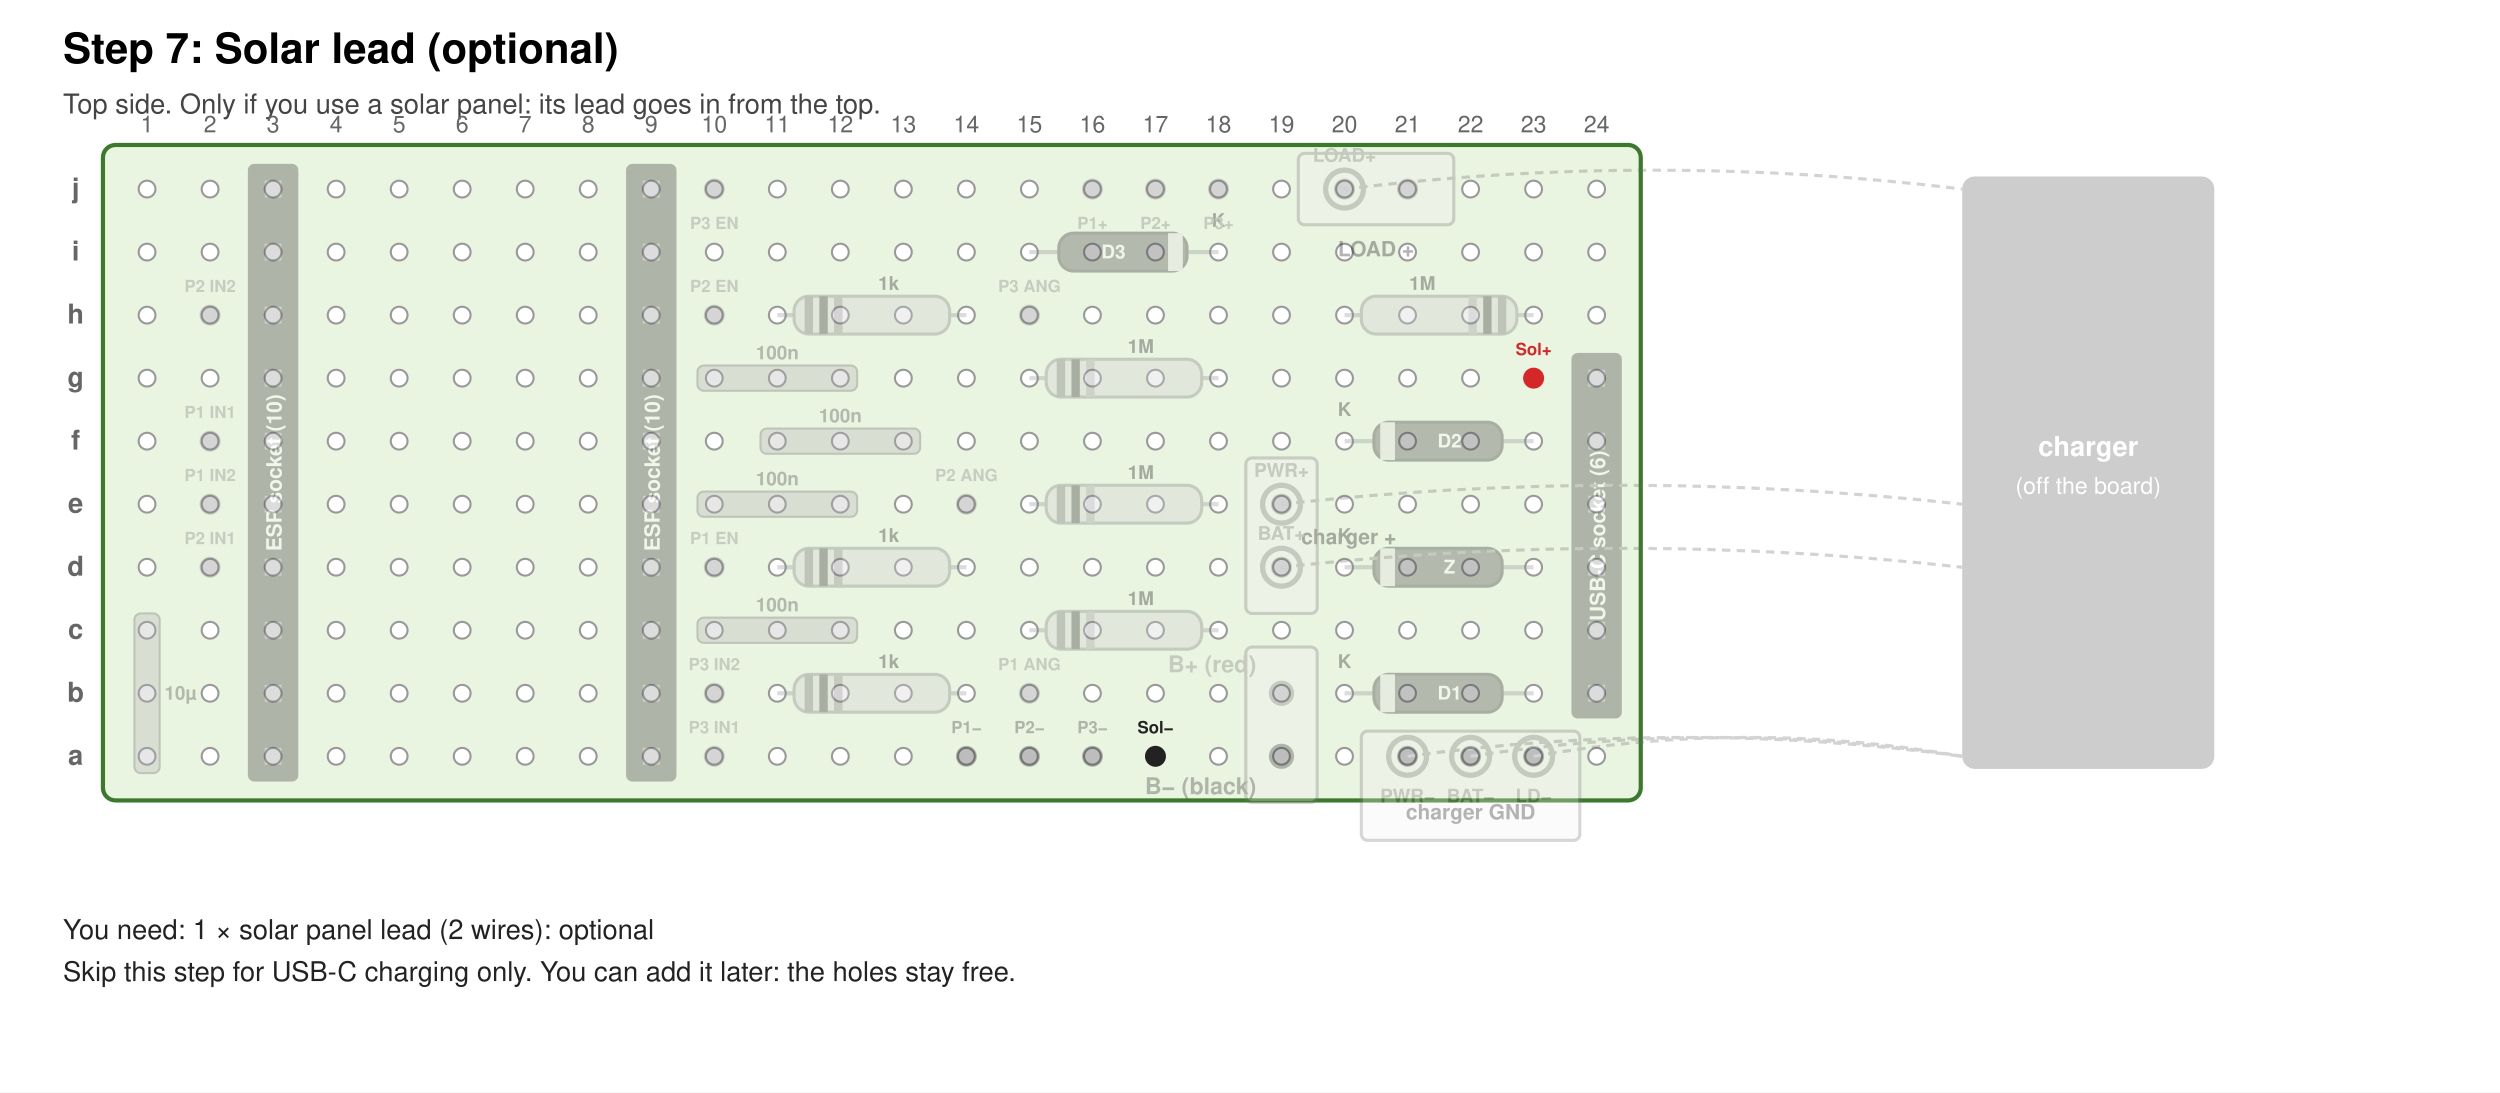
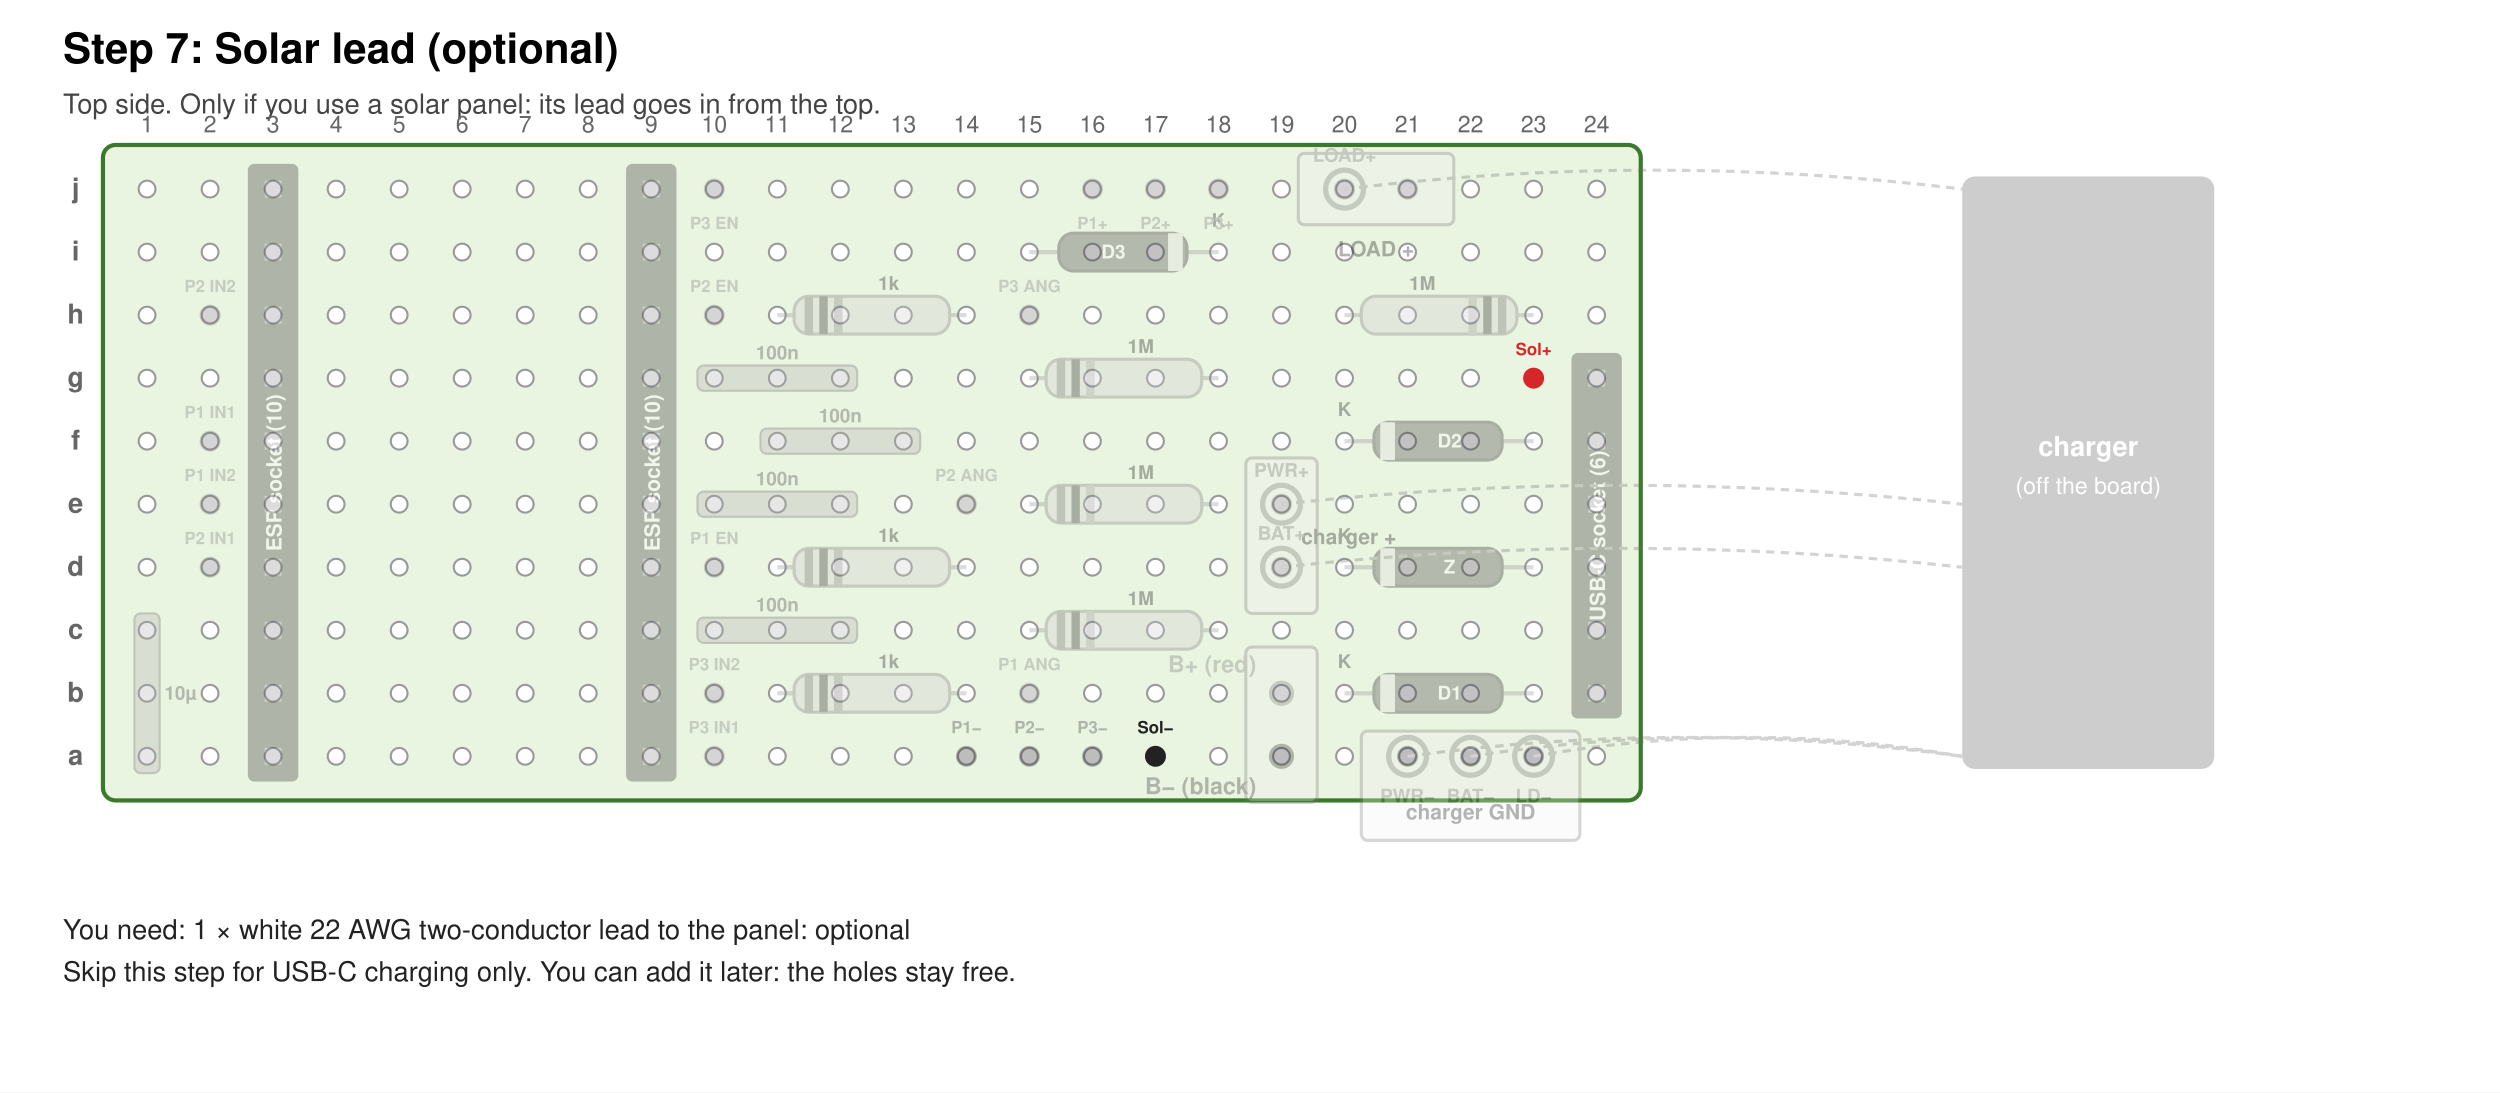
<svg xmlns="http://www.w3.org/2000/svg" width="1190" height="520" font-family="Helvetica,Arial">
  <defs>
    <filter id="mute">
      <feColorMatrix type="saturate" values="0" />
    </filter>
  </defs>
  <rect width="100%" height="100%" fill="#ffffff" />
  <text x="30" y="30" font-size="20" font-weight="bold">Step 7: Solar lead (optional)</text>
  <text x="30" y="54" font-size="13" fill="#444">Top side. Only if you use a solar panel: its lead goes in from the top.</text>
  <rect x="49" y="69" width="732" height="312" rx="6" fill="#e9f4e1" stroke="#3a7a2a" stroke-width="2" />
  <text x="70" y="63" font-size="11" fill="#666" text-anchor="middle">1</text>
  <text x="100" y="63" font-size="11" fill="#666" text-anchor="middle">2</text>
  <text x="130" y="63" font-size="11" fill="#666" text-anchor="middle">3</text>
  <text x="160" y="63" font-size="11" fill="#666" text-anchor="middle">4</text>
  <text x="190" y="63" font-size="11" fill="#666" text-anchor="middle">5</text>
  <text x="220" y="63" font-size="11" fill="#666" text-anchor="middle">6</text>
  <text x="250" y="63" font-size="11" fill="#666" text-anchor="middle">7</text>
  <text x="280" y="63" font-size="11" fill="#666" text-anchor="middle">8</text>
  <text x="310" y="63" font-size="11" fill="#666" text-anchor="middle">9</text>
  <text x="340" y="63" font-size="11" fill="#666" text-anchor="middle">10</text>
  <text x="370" y="63" font-size="11" fill="#666" text-anchor="middle">11</text>
  <text x="400" y="63" font-size="11" fill="#666" text-anchor="middle">12</text>
  <text x="430" y="63" font-size="11" fill="#666" text-anchor="middle">13</text>
  <text x="460" y="63" font-size="11" fill="#666" text-anchor="middle">14</text>
  <text x="490" y="63" font-size="11" fill="#666" text-anchor="middle">15</text>
  <text x="520" y="63" font-size="11" fill="#666" text-anchor="middle">16</text>
  <text x="550" y="63" font-size="11" fill="#666" text-anchor="middle">17</text>
  <text x="580" y="63" font-size="11" fill="#666" text-anchor="middle">18</text>
  <text x="610" y="63" font-size="11" fill="#666" text-anchor="middle">19</text>
  <text x="640" y="63" font-size="11" fill="#666" text-anchor="middle">20</text>
  <text x="670" y="63" font-size="11" fill="#666" text-anchor="middle">21</text>
  <text x="700" y="63" font-size="11" fill="#666" text-anchor="middle">22</text>
  <text x="730" y="63" font-size="11" fill="#666" text-anchor="middle">23</text>
  <text x="760" y="63" font-size="11" fill="#666" text-anchor="middle">24</text>
  <text x="36" y="364" font-size="13" font-weight="bold" fill="#666" text-anchor="middle">a</text>
  <text x="36" y="334" font-size="13" font-weight="bold" fill="#666" text-anchor="middle">b</text>
  <text x="36" y="304" font-size="13" font-weight="bold" fill="#666" text-anchor="middle">c</text>
  <text x="36" y="274" font-size="13" font-weight="bold" fill="#666" text-anchor="middle">d</text>
  <text x="36" y="244" font-size="13" font-weight="bold" fill="#666" text-anchor="middle">e</text>
  <text x="36" y="214" font-size="13" font-weight="bold" fill="#666" text-anchor="middle">f</text>
  <text x="36" y="184" font-size="13" font-weight="bold" fill="#666" text-anchor="middle">g</text>
  <text x="36" y="154" font-size="13" font-weight="bold" fill="#666" text-anchor="middle">h</text>
  <text x="36" y="124" font-size="13" font-weight="bold" fill="#666" text-anchor="middle">i</text>
  <text x="36" y="94" font-size="13" font-weight="bold" fill="#666" text-anchor="middle">j</text>
  <circle cx="70" cy="360" r="4" fill="#fff" stroke="#999" />
  <circle cx="70" cy="330" r="4" fill="#fff" stroke="#999" />
  <circle cx="70" cy="300" r="4" fill="#fff" stroke="#999" />
  <circle cx="70" cy="270" r="4" fill="#fff" stroke="#999" />
  <circle cx="70" cy="240" r="4" fill="#fff" stroke="#999" />
  <circle cx="70" cy="210" r="4" fill="#fff" stroke="#999" />
  <circle cx="70" cy="180" r="4" fill="#fff" stroke="#999" />
  <circle cx="70" cy="150" r="4" fill="#fff" stroke="#999" />
  <circle cx="70" cy="120" r="4" fill="#fff" stroke="#999" />
  <circle cx="70" cy="90" r="4" fill="#fff" stroke="#999" />
  <circle cx="100" cy="360" r="4" fill="#fff" stroke="#999" />
  <circle cx="100" cy="330" r="4" fill="#fff" stroke="#999" />
  <circle cx="100" cy="300" r="4" fill="#fff" stroke="#999" />
  <circle cx="100" cy="270" r="4" fill="#fff" stroke="#999" />
  <circle cx="100" cy="240" r="4" fill="#fff" stroke="#999" />
  <circle cx="100" cy="210" r="4" fill="#fff" stroke="#999" />
  <circle cx="100" cy="180" r="4" fill="#fff" stroke="#999" />
  <circle cx="100" cy="150" r="4" fill="#fff" stroke="#999" />
  <circle cx="100" cy="120" r="4" fill="#fff" stroke="#999" />
  <circle cx="100" cy="90" r="4" fill="#fff" stroke="#999" />
  <circle cx="130" cy="360" r="4" fill="#fff" stroke="#999" />
  <circle cx="130" cy="330" r="4" fill="#fff" stroke="#999" />
  <circle cx="130" cy="300" r="4" fill="#fff" stroke="#999" />
  <circle cx="130" cy="270" r="4" fill="#fff" stroke="#999" />
  <circle cx="130" cy="240" r="4" fill="#fff" stroke="#999" />
  <circle cx="130" cy="210" r="4" fill="#fff" stroke="#999" />
  <circle cx="130" cy="180" r="4" fill="#fff" stroke="#999" />
  <circle cx="130" cy="150" r="4" fill="#fff" stroke="#999" />
  <circle cx="130" cy="120" r="4" fill="#fff" stroke="#999" />
  <circle cx="130" cy="90" r="4" fill="#fff" stroke="#999" />
  <circle cx="160" cy="360" r="4" fill="#fff" stroke="#999" />
  <circle cx="160" cy="330" r="4" fill="#fff" stroke="#999" />
  <circle cx="160" cy="300" r="4" fill="#fff" stroke="#999" />
  <circle cx="160" cy="270" r="4" fill="#fff" stroke="#999" />
  <circle cx="160" cy="240" r="4" fill="#fff" stroke="#999" />
  <circle cx="160" cy="210" r="4" fill="#fff" stroke="#999" />
  <circle cx="160" cy="180" r="4" fill="#fff" stroke="#999" />
  <circle cx="160" cy="150" r="4" fill="#fff" stroke="#999" />
  <circle cx="160" cy="120" r="4" fill="#fff" stroke="#999" />
  <circle cx="160" cy="90" r="4" fill="#fff" stroke="#999" />
  <circle cx="190" cy="360" r="4" fill="#fff" stroke="#999" />
  <circle cx="190" cy="330" r="4" fill="#fff" stroke="#999" />
  <circle cx="190" cy="300" r="4" fill="#fff" stroke="#999" />
  <circle cx="190" cy="270" r="4" fill="#fff" stroke="#999" />
  <circle cx="190" cy="240" r="4" fill="#fff" stroke="#999" />
  <circle cx="190" cy="210" r="4" fill="#fff" stroke="#999" />
  <circle cx="190" cy="180" r="4" fill="#fff" stroke="#999" />
  <circle cx="190" cy="150" r="4" fill="#fff" stroke="#999" />
  <circle cx="190" cy="120" r="4" fill="#fff" stroke="#999" />
  <circle cx="190" cy="90" r="4" fill="#fff" stroke="#999" />
  <circle cx="220" cy="360" r="4" fill="#fff" stroke="#999" />
  <circle cx="220" cy="330" r="4" fill="#fff" stroke="#999" />
  <circle cx="220" cy="300" r="4" fill="#fff" stroke="#999" />
  <circle cx="220" cy="270" r="4" fill="#fff" stroke="#999" />
  <circle cx="220" cy="240" r="4" fill="#fff" stroke="#999" />
  <circle cx="220" cy="210" r="4" fill="#fff" stroke="#999" />
  <circle cx="220" cy="180" r="4" fill="#fff" stroke="#999" />
  <circle cx="220" cy="150" r="4" fill="#fff" stroke="#999" />
  <circle cx="220" cy="120" r="4" fill="#fff" stroke="#999" />
  <circle cx="220" cy="90" r="4" fill="#fff" stroke="#999" />
  <circle cx="250" cy="360" r="4" fill="#fff" stroke="#999" />
  <circle cx="250" cy="330" r="4" fill="#fff" stroke="#999" />
  <circle cx="250" cy="300" r="4" fill="#fff" stroke="#999" />
  <circle cx="250" cy="270" r="4" fill="#fff" stroke="#999" />
  <circle cx="250" cy="240" r="4" fill="#fff" stroke="#999" />
  <circle cx="250" cy="210" r="4" fill="#fff" stroke="#999" />
  <circle cx="250" cy="180" r="4" fill="#fff" stroke="#999" />
  <circle cx="250" cy="150" r="4" fill="#fff" stroke="#999" />
  <circle cx="250" cy="120" r="4" fill="#fff" stroke="#999" />
  <circle cx="250" cy="90" r="4" fill="#fff" stroke="#999" />
  <circle cx="280" cy="360" r="4" fill="#fff" stroke="#999" />
  <circle cx="280" cy="330" r="4" fill="#fff" stroke="#999" />
  <circle cx="280" cy="300" r="4" fill="#fff" stroke="#999" />
  <circle cx="280" cy="270" r="4" fill="#fff" stroke="#999" />
  <circle cx="280" cy="240" r="4" fill="#fff" stroke="#999" />
  <circle cx="280" cy="210" r="4" fill="#fff" stroke="#999" />
  <circle cx="280" cy="180" r="4" fill="#fff" stroke="#999" />
  <circle cx="280" cy="150" r="4" fill="#fff" stroke="#999" />
  <circle cx="280" cy="120" r="4" fill="#fff" stroke="#999" />
  <circle cx="280" cy="90" r="4" fill="#fff" stroke="#999" />
  <circle cx="310" cy="360" r="4" fill="#fff" stroke="#999" />
  <circle cx="310" cy="330" r="4" fill="#fff" stroke="#999" />
  <circle cx="310" cy="300" r="4" fill="#fff" stroke="#999" />
  <circle cx="310" cy="270" r="4" fill="#fff" stroke="#999" />
  <circle cx="310" cy="240" r="4" fill="#fff" stroke="#999" />
  <circle cx="310" cy="210" r="4" fill="#fff" stroke="#999" />
  <circle cx="310" cy="180" r="4" fill="#fff" stroke="#999" />
  <circle cx="310" cy="150" r="4" fill="#fff" stroke="#999" />
  <circle cx="310" cy="120" r="4" fill="#fff" stroke="#999" />
  <circle cx="310" cy="90" r="4" fill="#fff" stroke="#999" />
  <circle cx="340" cy="360" r="4" fill="#fff" stroke="#999" />
  <circle cx="340" cy="330" r="4" fill="#fff" stroke="#999" />
  <circle cx="340" cy="300" r="4" fill="#fff" stroke="#999" />
  <circle cx="340" cy="270" r="4" fill="#fff" stroke="#999" />
  <circle cx="340" cy="240" r="4" fill="#fff" stroke="#999" />
  <circle cx="340" cy="210" r="4" fill="#fff" stroke="#999" />
  <circle cx="340" cy="180" r="4" fill="#fff" stroke="#999" />
  <circle cx="340" cy="150" r="4" fill="#fff" stroke="#999" />
  <circle cx="340" cy="120" r="4" fill="#fff" stroke="#999" />
  <circle cx="340" cy="90" r="4" fill="#fff" stroke="#999" />
  <circle cx="370" cy="360" r="4" fill="#fff" stroke="#999" />
  <circle cx="370" cy="330" r="4" fill="#fff" stroke="#999" />
  <circle cx="370" cy="300" r="4" fill="#fff" stroke="#999" />
  <circle cx="370" cy="270" r="4" fill="#fff" stroke="#999" />
  <circle cx="370" cy="240" r="4" fill="#fff" stroke="#999" />
  <circle cx="370" cy="210" r="4" fill="#fff" stroke="#999" />
  <circle cx="370" cy="180" r="4" fill="#fff" stroke="#999" />
  <circle cx="370" cy="150" r="4" fill="#fff" stroke="#999" />
  <circle cx="370" cy="120" r="4" fill="#fff" stroke="#999" />
  <circle cx="370" cy="90" r="4" fill="#fff" stroke="#999" />
  <circle cx="400" cy="360" r="4" fill="#fff" stroke="#999" />
  <circle cx="400" cy="330" r="4" fill="#fff" stroke="#999" />
  <circle cx="400" cy="300" r="4" fill="#fff" stroke="#999" />
  <circle cx="400" cy="270" r="4" fill="#fff" stroke="#999" />
  <circle cx="400" cy="240" r="4" fill="#fff" stroke="#999" />
  <circle cx="400" cy="210" r="4" fill="#fff" stroke="#999" />
  <circle cx="400" cy="180" r="4" fill="#fff" stroke="#999" />
  <circle cx="400" cy="150" r="4" fill="#fff" stroke="#999" />
  <circle cx="400" cy="120" r="4" fill="#fff" stroke="#999" />
  <circle cx="400" cy="90" r="4" fill="#fff" stroke="#999" />
  <circle cx="430" cy="360" r="4" fill="#fff" stroke="#999" />
  <circle cx="430" cy="330" r="4" fill="#fff" stroke="#999" />
  <circle cx="430" cy="300" r="4" fill="#fff" stroke="#999" />
  <circle cx="430" cy="270" r="4" fill="#fff" stroke="#999" />
  <circle cx="430" cy="240" r="4" fill="#fff" stroke="#999" />
  <circle cx="430" cy="210" r="4" fill="#fff" stroke="#999" />
  <circle cx="430" cy="180" r="4" fill="#fff" stroke="#999" />
  <circle cx="430" cy="150" r="4" fill="#fff" stroke="#999" />
  <circle cx="430" cy="120" r="4" fill="#fff" stroke="#999" />
  <circle cx="430" cy="90" r="4" fill="#fff" stroke="#999" />
  <circle cx="460" cy="360" r="4" fill="#fff" stroke="#999" />
  <circle cx="460" cy="330" r="4" fill="#fff" stroke="#999" />
  <circle cx="460" cy="300" r="4" fill="#fff" stroke="#999" />
  <circle cx="460" cy="270" r="4" fill="#fff" stroke="#999" />
  <circle cx="460" cy="240" r="4" fill="#fff" stroke="#999" />
  <circle cx="460" cy="210" r="4" fill="#fff" stroke="#999" />
  <circle cx="460" cy="180" r="4" fill="#fff" stroke="#999" />
  <circle cx="460" cy="150" r="4" fill="#fff" stroke="#999" />
  <circle cx="460" cy="120" r="4" fill="#fff" stroke="#999" />
  <circle cx="460" cy="90" r="4" fill="#fff" stroke="#999" />
  <circle cx="490" cy="360" r="4" fill="#fff" stroke="#999" />
  <circle cx="490" cy="330" r="4" fill="#fff" stroke="#999" />
  <circle cx="490" cy="300" r="4" fill="#fff" stroke="#999" />
  <circle cx="490" cy="270" r="4" fill="#fff" stroke="#999" />
  <circle cx="490" cy="240" r="4" fill="#fff" stroke="#999" />
  <circle cx="490" cy="210" r="4" fill="#fff" stroke="#999" />
  <circle cx="490" cy="180" r="4" fill="#fff" stroke="#999" />
  <circle cx="490" cy="150" r="4" fill="#fff" stroke="#999" />
  <circle cx="490" cy="120" r="4" fill="#fff" stroke="#999" />
  <circle cx="490" cy="90" r="4" fill="#fff" stroke="#999" />
  <circle cx="520" cy="360" r="4" fill="#fff" stroke="#999" />
  <circle cx="520" cy="330" r="4" fill="#fff" stroke="#999" />
  <circle cx="520" cy="300" r="4" fill="#fff" stroke="#999" />
  <circle cx="520" cy="270" r="4" fill="#fff" stroke="#999" />
  <circle cx="520" cy="240" r="4" fill="#fff" stroke="#999" />
  <circle cx="520" cy="210" r="4" fill="#fff" stroke="#999" />
  <circle cx="520" cy="180" r="4" fill="#fff" stroke="#999" />
  <circle cx="520" cy="150" r="4" fill="#fff" stroke="#999" />
  <circle cx="520" cy="120" r="4" fill="#fff" stroke="#999" />
  <circle cx="520" cy="90" r="4" fill="#fff" stroke="#999" />
  <circle cx="550" cy="360" r="4" fill="#fff" stroke="#999" />
  <circle cx="550" cy="330" r="4" fill="#fff" stroke="#999" />
  <circle cx="550" cy="300" r="4" fill="#fff" stroke="#999" />
  <circle cx="550" cy="270" r="4" fill="#fff" stroke="#999" />
  <circle cx="550" cy="240" r="4" fill="#fff" stroke="#999" />
  <circle cx="550" cy="210" r="4" fill="#fff" stroke="#999" />
  <circle cx="550" cy="180" r="4" fill="#fff" stroke="#999" />
  <circle cx="550" cy="150" r="4" fill="#fff" stroke="#999" />
  <circle cx="550" cy="120" r="4" fill="#fff" stroke="#999" />
  <circle cx="550" cy="90" r="4" fill="#fff" stroke="#999" />
  <circle cx="580" cy="360" r="4" fill="#fff" stroke="#999" />
  <circle cx="580" cy="330" r="4" fill="#fff" stroke="#999" />
  <circle cx="580" cy="300" r="4" fill="#fff" stroke="#999" />
  <circle cx="580" cy="270" r="4" fill="#fff" stroke="#999" />
  <circle cx="580" cy="240" r="4" fill="#fff" stroke="#999" />
  <circle cx="580" cy="210" r="4" fill="#fff" stroke="#999" />
  <circle cx="580" cy="180" r="4" fill="#fff" stroke="#999" />
  <circle cx="580" cy="150" r="4" fill="#fff" stroke="#999" />
  <circle cx="580" cy="120" r="4" fill="#fff" stroke="#999" />
  <circle cx="580" cy="90" r="4" fill="#fff" stroke="#999" />
  <circle cx="610" cy="360" r="4" fill="#fff" stroke="#999" />
  <circle cx="610" cy="330" r="4" fill="#fff" stroke="#999" />
  <circle cx="610" cy="300" r="4" fill="#fff" stroke="#999" />
  <circle cx="610" cy="270" r="4" fill="#fff" stroke="#999" />
  <circle cx="610" cy="240" r="4" fill="#fff" stroke="#999" />
  <circle cx="610" cy="210" r="4" fill="#fff" stroke="#999" />
  <circle cx="610" cy="180" r="4" fill="#fff" stroke="#999" />
  <circle cx="610" cy="150" r="4" fill="#fff" stroke="#999" />
  <circle cx="610" cy="120" r="4" fill="#fff" stroke="#999" />
  <circle cx="610" cy="90" r="4" fill="#fff" stroke="#999" />
  <circle cx="640" cy="360" r="4" fill="#fff" stroke="#999" />
  <circle cx="640" cy="330" r="4" fill="#fff" stroke="#999" />
  <circle cx="640" cy="300" r="4" fill="#fff" stroke="#999" />
  <circle cx="640" cy="270" r="4" fill="#fff" stroke="#999" />
  <circle cx="640" cy="240" r="4" fill="#fff" stroke="#999" />
  <circle cx="640" cy="210" r="4" fill="#fff" stroke="#999" />
  <circle cx="640" cy="180" r="4" fill="#fff" stroke="#999" />
  <circle cx="640" cy="150" r="4" fill="#fff" stroke="#999" />
  <circle cx="640" cy="120" r="4" fill="#fff" stroke="#999" />
  <circle cx="640" cy="90" r="4" fill="#fff" stroke="#999" />
  <circle cx="670" cy="360" r="4" fill="#fff" stroke="#999" />
  <circle cx="670" cy="330" r="4" fill="#fff" stroke="#999" />
  <circle cx="670" cy="300" r="4" fill="#fff" stroke="#999" />
  <circle cx="670" cy="270" r="4" fill="#fff" stroke="#999" />
  <circle cx="670" cy="240" r="4" fill="#fff" stroke="#999" />
  <circle cx="670" cy="210" r="4" fill="#fff" stroke="#999" />
  <circle cx="670" cy="180" r="4" fill="#fff" stroke="#999" />
  <circle cx="670" cy="150" r="4" fill="#fff" stroke="#999" />
  <circle cx="670" cy="120" r="4" fill="#fff" stroke="#999" />
  <circle cx="670" cy="90" r="4" fill="#fff" stroke="#999" />
  <circle cx="700" cy="360" r="4" fill="#fff" stroke="#999" />
  <circle cx="700" cy="330" r="4" fill="#fff" stroke="#999" />
  <circle cx="700" cy="300" r="4" fill="#fff" stroke="#999" />
  <circle cx="700" cy="270" r="4" fill="#fff" stroke="#999" />
  <circle cx="700" cy="240" r="4" fill="#fff" stroke="#999" />
  <circle cx="700" cy="210" r="4" fill="#fff" stroke="#999" />
  <circle cx="700" cy="180" r="4" fill="#fff" stroke="#999" />
  <circle cx="700" cy="150" r="4" fill="#fff" stroke="#999" />
  <circle cx="700" cy="120" r="4" fill="#fff" stroke="#999" />
  <circle cx="700" cy="90" r="4" fill="#fff" stroke="#999" />
  <circle cx="730" cy="360" r="4" fill="#fff" stroke="#999" />
  <circle cx="730" cy="330" r="4" fill="#fff" stroke="#999" />
  <circle cx="730" cy="300" r="4" fill="#fff" stroke="#999" />
  <circle cx="730" cy="270" r="4" fill="#fff" stroke="#999" />
  <circle cx="730" cy="240" r="4" fill="#fff" stroke="#999" />
  <circle cx="730" cy="210" r="4" fill="#fff" stroke="#999" />
  <circle cx="730" cy="180" r="4" fill="#fff" stroke="#999" />
  <circle cx="730" cy="150" r="4" fill="#fff" stroke="#999" />
  <circle cx="730" cy="120" r="4" fill="#fff" stroke="#999" />
  <circle cx="730" cy="90" r="4" fill="#fff" stroke="#999" />
  <circle cx="760" cy="360" r="4" fill="#fff" stroke="#999" />
  <circle cx="760" cy="330" r="4" fill="#fff" stroke="#999" />
  <circle cx="760" cy="300" r="4" fill="#fff" stroke="#999" />
  <circle cx="760" cy="270" r="4" fill="#fff" stroke="#999" />
  <circle cx="760" cy="240" r="4" fill="#fff" stroke="#999" />
  <circle cx="760" cy="210" r="4" fill="#fff" stroke="#999" />
  <circle cx="760" cy="180" r="4" fill="#fff" stroke="#999" />
  <circle cx="760" cy="150" r="4" fill="#fff" stroke="#999" />
  <circle cx="760" cy="120" r="4" fill="#fff" stroke="#999" />
  <circle cx="760" cy="90" r="4" fill="#fff" stroke="#999" />
  <g filter="url(#mute)" opacity="0.3">
    <line x1="730" y1="150" x2="640" y2="150" stroke="#888" stroke-width="2" />
    <rect x="648" y="141" width="74" height="18" rx="7" fill="#e8c88a" stroke="#8a6a2a" stroke-width="1.5" />
    <rect x="713" y="141" width="4" height="18" fill="#8b4513" />
    <rect x="706" y="141" width="4" height="18" fill="#111" />
    <rect x="699" y="141" width="4" height="18" fill="#2ca02c" />
    <text x="677" y="138" font-size="9" text-anchor="middle" font-weight="bold">1M</text>
    <line x1="490" y1="180" x2="580" y2="180" stroke="#888" stroke-width="2" />
    <rect x="498" y="171" width="74" height="18" rx="7" fill="#e8c88a" stroke="#8a6a2a" stroke-width="1.5" />
    <rect x="503" y="171" width="4" height="18" fill="#8b4513" />
    <rect x="510" y="171" width="4" height="18" fill="#111" />
    <rect x="517" y="171" width="4" height="18" fill="#2ca02c" />
    <text x="543" y="168" font-size="9" text-anchor="middle" font-weight="bold">1M</text>
    <line x1="490" y1="240" x2="580" y2="240" stroke="#888" stroke-width="2" />
    <rect x="498" y="231" width="74" height="18" rx="7" fill="#e8c88a" stroke="#8a6a2a" stroke-width="1.5" />
    <rect x="503" y="231" width="4" height="18" fill="#8b4513" />
    <rect x="510" y="231" width="4" height="18" fill="#111" />
    <rect x="517" y="231" width="4" height="18" fill="#2ca02c" />
    <text x="543" y="228" font-size="9" text-anchor="middle" font-weight="bold">1M</text>
    <line x1="490" y1="300" x2="580" y2="300" stroke="#888" stroke-width="2" />
    <rect x="498" y="291" width="74" height="18" rx="7" fill="#e8c88a" stroke="#8a6a2a" stroke-width="1.5" />
    <rect x="503" y="291" width="4" height="18" fill="#8b4513" />
    <rect x="510" y="291" width="4" height="18" fill="#111" />
    <rect x="517" y="291" width="4" height="18" fill="#2ca02c" />
    <text x="543" y="288" font-size="9" text-anchor="middle" font-weight="bold">1M</text>
    <line x1="370" y1="330" x2="460" y2="330" stroke="#888" stroke-width="2" />
    <rect x="378" y="321" width="74" height="18" rx="7" fill="#e8c88a" stroke="#8a6a2a" stroke-width="1.5" />
    <rect x="383" y="321" width="4" height="18" fill="#8b4513" />
    <rect x="390" y="321" width="4" height="18" fill="#111" />
    <rect x="397" y="321" width="4" height="18" fill="#d62728" />
    <text x="423" y="318" font-size="9" text-anchor="middle" font-weight="bold">1k</text>
    <line x1="370" y1="270" x2="460" y2="270" stroke="#888" stroke-width="2" />
    <rect x="378" y="261" width="74" height="18" rx="7" fill="#e8c88a" stroke="#8a6a2a" stroke-width="1.5" />
    <rect x="383" y="261" width="4" height="18" fill="#8b4513" />
    <rect x="390" y="261" width="4" height="18" fill="#111" />
    <rect x="397" y="261" width="4" height="18" fill="#d62728" />
    <text x="423" y="258" font-size="9" text-anchor="middle" font-weight="bold">1k</text>
    <line x1="370" y1="150" x2="460" y2="150" stroke="#888" stroke-width="2" />
    <rect x="378" y="141" width="74" height="18" rx="7" fill="#e8c88a" stroke="#8a6a2a" stroke-width="1.5" />
    <rect x="383" y="141" width="4" height="18" fill="#8b4513" />
    <rect x="390" y="141" width="4" height="18" fill="#111" />
    <rect x="397" y="141" width="4" height="18" fill="#d62728" />
    <text x="423" y="138" font-size="9" text-anchor="middle" font-weight="bold">1k</text>
    <line x1="490" y1="120" x2="580" y2="120" stroke="#888" stroke-width="2" />
    <rect x="504" y="111" width="61" height="18" rx="7" fill="#333" stroke="#111" stroke-width="1.5" />
    <rect x="556" y="111" width="7" height="18" fill="#ddd" />
    <text x="530" y="123" font-size="9" fill="#fff" text-anchor="middle" font-weight="bold">D3</text>
    <text x="580" y="108" font-size="9" fill="#000" text-anchor="middle" font-weight="bold">K</text>
    <line x1="730" y1="330" x2="640" y2="330" stroke="#888" stroke-width="2" />
    <rect x="654" y="321" width="61" height="18" rx="7" fill="#333" stroke="#111" stroke-width="1.5" />
    <rect x="657" y="321" width="7" height="18" fill="#ddd" />
    <text x="690" y="333" font-size="9" fill="#fff" text-anchor="middle" font-weight="bold">D1</text>
    <text x="640" y="318" font-size="9" fill="#000" text-anchor="middle" font-weight="bold">K</text>
    <line x1="730" y1="210" x2="640" y2="210" stroke="#888" stroke-width="2" />
    <rect x="654" y="201" width="61" height="18" rx="7" fill="#333" stroke="#111" stroke-width="1.5" />
    <rect x="657" y="201" width="7" height="18" fill="#ddd" />
    <text x="690" y="213" font-size="9" fill="#fff" text-anchor="middle" font-weight="bold">D2</text>
    <text x="640" y="198" font-size="9" fill="#000" text-anchor="middle" font-weight="bold">K</text>
    <line x1="730" y1="270" x2="640" y2="270" stroke="#888" stroke-width="2" />
    <rect x="654" y="261" width="61" height="18" rx="7" fill="#333" stroke="#111" stroke-width="1.5" />
    <rect x="657" y="261" width="7" height="18" fill="#ddd" />
    <text x="690" y="273" font-size="9" fill="#fff" text-anchor="middle" font-weight="bold">Z</text>
    <text x="640" y="258" font-size="9" fill="#000" text-anchor="middle" font-weight="bold">K</text>
    <rect x="64" y="292" width="12" height="76" rx="3" fill="#7fb2e5" stroke="#2a5a8a" />
    <text x="86" y="333" font-size="9" text-anchor="middle" fill="#0b2e55" font-weight="bold">10µ</text>
    <rect x="362" y="204" width="76" height="12" rx="3" fill="#7fb2e5" stroke="#2a5a8a" />
    <text x="400" y="201" font-size="9" text-anchor="middle" fill="#0b2e55" font-weight="bold">100n</text>
    <rect x="332" y="294" width="76" height="12" rx="3" fill="#7fb2e5" stroke="#2a5a8a" />
    <text x="370" y="291" font-size="9" text-anchor="middle" fill="#0b2e55" font-weight="bold">100n</text>
    <rect x="332" y="234" width="76" height="12" rx="3" fill="#7fb2e5" stroke="#2a5a8a" />
    <text x="370" y="231" font-size="9" text-anchor="middle" fill="#0b2e55" font-weight="bold">100n</text>
    <rect x="332" y="174" width="76" height="12" rx="3" fill="#7fb2e5" stroke="#2a5a8a" />
    <text x="370" y="171" font-size="9" text-anchor="middle" fill="#0b2e55" font-weight="bold">100n</text>
    <rect x="118" y="78" width="24" height="294" rx="3" fill="#222" />
    <rect x="126" y="356" width="8" height="8" fill="#888" />
    <rect x="126" y="326" width="8" height="8" fill="#888" />
    <rect x="126" y="296" width="8" height="8" fill="#888" />
    <rect x="126" y="266" width="8" height="8" fill="#888" />
    <rect x="126" y="236" width="8" height="8" fill="#888" />
    <rect x="126" y="206" width="8" height="8" fill="#888" />
    <rect x="126" y="176" width="8" height="8" fill="#888" />
    <rect x="126" y="146" width="8" height="8" fill="#888" />
    <rect x="126" y="116" width="8" height="8" fill="#888" />
    <rect x="126" y="86" width="8" height="8" fill="#888" />
    <text x="130" y="229" font-size="10" fill="#fff" text-anchor="middle" font-weight="bold" transform="rotate(-90 130 225)">ESP socket (10)</text>
    <rect x="298" y="78" width="24" height="294" rx="3" fill="#222" />
    <rect x="306" y="356" width="8" height="8" fill="#888" />
    <rect x="306" y="326" width="8" height="8" fill="#888" />
    <rect x="306" y="296" width="8" height="8" fill="#888" />
    <rect x="306" y="266" width="8" height="8" fill="#888" />
    <rect x="306" y="236" width="8" height="8" fill="#888" />
    <rect x="306" y="206" width="8" height="8" fill="#888" />
    <rect x="306" y="176" width="8" height="8" fill="#888" />
    <rect x="306" y="146" width="8" height="8" fill="#888" />
    <rect x="306" y="116" width="8" height="8" fill="#888" />
    <rect x="306" y="86" width="8" height="8" fill="#888" />
    <text x="310" y="229" font-size="10" fill="#fff" text-anchor="middle" font-weight="bold" transform="rotate(-90 310 225)">ESP socket (10)</text>
    <rect x="748" y="168" width="24" height="174" rx="3" fill="#222" />
    <rect x="756" y="326" width="8" height="8" fill="#888" />
    <rect x="756" y="296" width="8" height="8" fill="#888" />
    <rect x="756" y="266" width="8" height="8" fill="#888" />
    <rect x="756" y="236" width="8" height="8" fill="#888" />
    <rect x="756" y="206" width="8" height="8" fill="#888" />
    <rect x="756" y="176" width="8" height="8" fill="#888" />
    <text x="760" y="259" font-size="10" fill="#fff" text-anchor="middle" font-weight="bold" transform="rotate(-90 760 255)">USB-C socket (6)</text>
    <rect x="593" y="308" width="34" height="74" rx="3" fill="#f4f1e8" stroke="#777" stroke-width="1.5" />
    <circle cx="610" cy="360" r="5" fill="#222222" />
    <circle cx="610" cy="330" r="5" fill="#d62728" />
    <rect x="593" y="218" width="34" height="74" rx="3" fill="#f4f1e8" stroke="#777" stroke-width="1.5" />
    <circle cx="610" cy="270" r="5" fill="#d62728" />
    <circle cx="610" cy="240" r="5" fill="#d62728" />
    <text x="642" y="259" font-size="10" text-anchor="middle" font-weight="bold">charger +</text>
    <rect x="618" y="73" width="74" height="34" rx="3" fill="#f4f1e8" stroke="#777" stroke-width="1.5" />
    <circle cx="640" cy="90" r="5" fill="#d62728" />
    <circle cx="670" cy="90" r="5" fill="#d62728" />
    <text x="655" y="122" font-size="10" text-anchor="middle" font-weight="bold">LOAD +</text>
    <rect x="648" y="348" width="104" height="52" rx="3" fill="#f4f1e8" stroke="#777" stroke-width="1.5" />
    <circle cx="670" cy="360" r="5" fill="#222222" />
    <circle cx="700" cy="360" r="5" fill="#222222" />
    <circle cx="730" cy="360" r="5" fill="#222222" />
    <text x="700" y="390" font-size="10" text-anchor="middle" font-weight="bold">charger GND</text>
    <circle cx="610" cy="360" r="6" fill="#222" />
    <text x="598" y="378" font-size="11" fill="#222" text-anchor="end" font-weight="bold">B− (black)</text>
    <circle cx="610" cy="330" r="6" fill="#d62728" />
    <text x="598" y="320" font-size="11" fill="#d62728" text-anchor="end" font-weight="bold">B+ (red)</text>
    <rect x="934" y="84" width="120" height="282" rx="6" fill="#3b3b3b" opacity="0.85" />
    <text x="994" y="217" font-size="13" fill="#fff" text-anchor="middle" font-weight="bold">charger</text>
    <text x="994" y="235" font-size="11" fill="#fff" text-anchor="middle">(off the board)</text>
    <circle cx="610" cy="240" r="9" fill="none" stroke="#0a7a3a" stroke-width="2.5" />
    <path d="M610 240 Q772 222 934 240" fill="none" stroke="#0a7a3a" stroke-width="1.5" stroke-dasharray="4,3" />
    <text x="610" y="227" font-size="9" fill="#0a7a3a" text-anchor="middle" font-weight="bold">PWR+</text>
    <circle cx="670" cy="360" r="9" fill="none" stroke="#0a7a3a" stroke-width="2.5" />
    <path d="M670 360 Q802 342 934 360" fill="none" stroke="#0a7a3a" stroke-width="1.5" stroke-dasharray="4,3" />
    <text x="670" y="382" font-size="9" fill="#0a7a3a" text-anchor="middle" font-weight="bold">PWR−</text>
    <circle cx="610" cy="270" r="9" fill="none" stroke="#0a7a3a" stroke-width="2.5" />
    <path d="M610 270 Q772 252 934 270" fill="none" stroke="#0a7a3a" stroke-width="1.5" stroke-dasharray="4,3" />
    <text x="610" y="257" font-size="9" fill="#0a7a3a" text-anchor="middle" font-weight="bold">BAT+</text>
    <circle cx="700" cy="360" r="9" fill="none" stroke="#0a7a3a" stroke-width="2.5" />
    <path d="M700 360 Q817 342 934 360" fill="none" stroke="#0a7a3a" stroke-width="1.5" stroke-dasharray="4,3" />
    <text x="700" y="382" font-size="9" fill="#0a7a3a" text-anchor="middle" font-weight="bold">BAT−</text>
    <circle cx="640" cy="90" r="9" fill="none" stroke="#0a7a3a" stroke-width="2.5" />
    <path d="M640 90 Q787 72 934 90" fill="none" stroke="#0a7a3a" stroke-width="1.5" stroke-dasharray="4,3" />
    <text x="640" y="77" font-size="9" fill="#0a7a3a" text-anchor="middle" font-weight="bold">LOAD+</text>
    <circle cx="730" cy="360" r="9" fill="none" stroke="#0a7a3a" stroke-width="2.5" />
    <path d="M730 360 Q832 342 934 360" fill="none" stroke="#0a7a3a" stroke-width="1.5" stroke-dasharray="4,3" />
    <text x="730" y="382" font-size="9" fill="#0a7a3a" text-anchor="middle" font-weight="bold">LD−</text>
    <circle cx="340" cy="360" r="5" fill="#1f77b4" />
    <text x="340" y="349" font-size="8" fill="#1f77b4" text-anchor="middle" font-weight="bold">P3 IN1</text>
    <circle cx="340" cy="330" r="5" fill="#1f77b4" />
    <text x="340" y="319" font-size="8" fill="#1f77b4" text-anchor="middle" font-weight="bold">P3 IN2</text>
    <circle cx="100" cy="210" r="5" fill="#1f77b4" />
    <text x="100" y="199" font-size="8" fill="#1f77b4" text-anchor="middle" font-weight="bold">P1 IN1</text>
    <circle cx="100" cy="240" r="5" fill="#1f77b4" />
    <text x="100" y="229" font-size="8" fill="#1f77b4" text-anchor="middle" font-weight="bold">P1 IN2</text>
    <circle cx="100" cy="270" r="5" fill="#1f77b4" />
    <text x="100" y="259" font-size="8" fill="#1f77b4" text-anchor="middle" font-weight="bold">P2 IN1</text>
    <circle cx="100" cy="150" r="5" fill="#1f77b4" />
    <text x="100" y="139" font-size="8" fill="#1f77b4" text-anchor="middle" font-weight="bold">P2 IN2</text>
    <circle cx="340" cy="270" r="5" fill="#1f77b4" />
    <text x="340" y="259" font-size="8" fill="#1f77b4" text-anchor="middle" font-weight="bold">P1 EN</text>
    <circle cx="340" cy="150" r="5" fill="#1f77b4" />
    <text x="340" y="139" font-size="8" fill="#1f77b4" text-anchor="middle" font-weight="bold">P2 EN</text>
    <circle cx="340" cy="90" r="5" fill="#1f77b4" />
    <text x="340" y="109" font-size="8" fill="#1f77b4" text-anchor="middle" font-weight="bold">P3 EN</text>
    <circle cx="490" cy="330" r="5" fill="#1f77b4" />
    <text x="490" y="319" font-size="8" fill="#1f77b4" text-anchor="middle" font-weight="bold">P1 ANG</text>
    <circle cx="460" cy="240" r="5" fill="#1f77b4" />
    <text x="460" y="229" font-size="8" fill="#1f77b4" text-anchor="middle" font-weight="bold">P2 ANG</text>
    <circle cx="490" cy="150" r="5" fill="#1f77b4" />
    <text x="490" y="139" font-size="8" fill="#1f77b4" text-anchor="middle" font-weight="bold">P3 ANG</text>
    <circle cx="520" cy="90" r="5" fill="#d62728" />
    <text x="520" y="109" font-size="8" fill="#d62728" text-anchor="middle" font-weight="bold">P1+</text>
    <circle cx="550" cy="90" r="5" fill="#d62728" />
    <text x="550" y="109" font-size="8" fill="#d62728" text-anchor="middle" font-weight="bold">P2+</text>
    <circle cx="580" cy="90" r="5" fill="#d62728" />
    <text x="580" y="109" font-size="8" fill="#d62728" text-anchor="middle" font-weight="bold">P3+</text>
    <circle cx="460" cy="360" r="5" fill="#222222" />
    <text x="460" y="349" font-size="8" fill="#222222" text-anchor="middle" font-weight="bold">P1−</text>
    <circle cx="490" cy="360" r="5" fill="#222222" />
    <text x="490" y="349" font-size="8" fill="#222222" text-anchor="middle" font-weight="bold">P2−</text>
    <circle cx="520" cy="360" r="5" fill="#222222" />
    <text x="520" y="349" font-size="8" fill="#222222" text-anchor="middle" font-weight="bold">P3−</text>
  </g>
  <circle cx="730" cy="180" r="5" fill="#d62728" />
  <text x="730" y="169" font-size="8" fill="#d62728" text-anchor="middle" font-weight="bold">Sol+</text>
  <circle cx="550" cy="360" r="5" fill="#222222" />
  <text x="550" y="349" font-size="8" fill="#222222" text-anchor="middle" font-weight="bold">Sol−</text>
-   <text x="30" y="447" font-size="13" fill="#222">You need: 1 × solar panel lead (2 wires): optional</text>
+   <text x="30" y="447" font-size="13" fill="#222">You need: 1 × white 22 AWG two-conductor lead to the panel: optional</text>
  <text x="30" y="467" font-size="13" fill="#222">Skip this step for USB-C charging only. You can add it later: the holes stay free.</text>
</svg>
